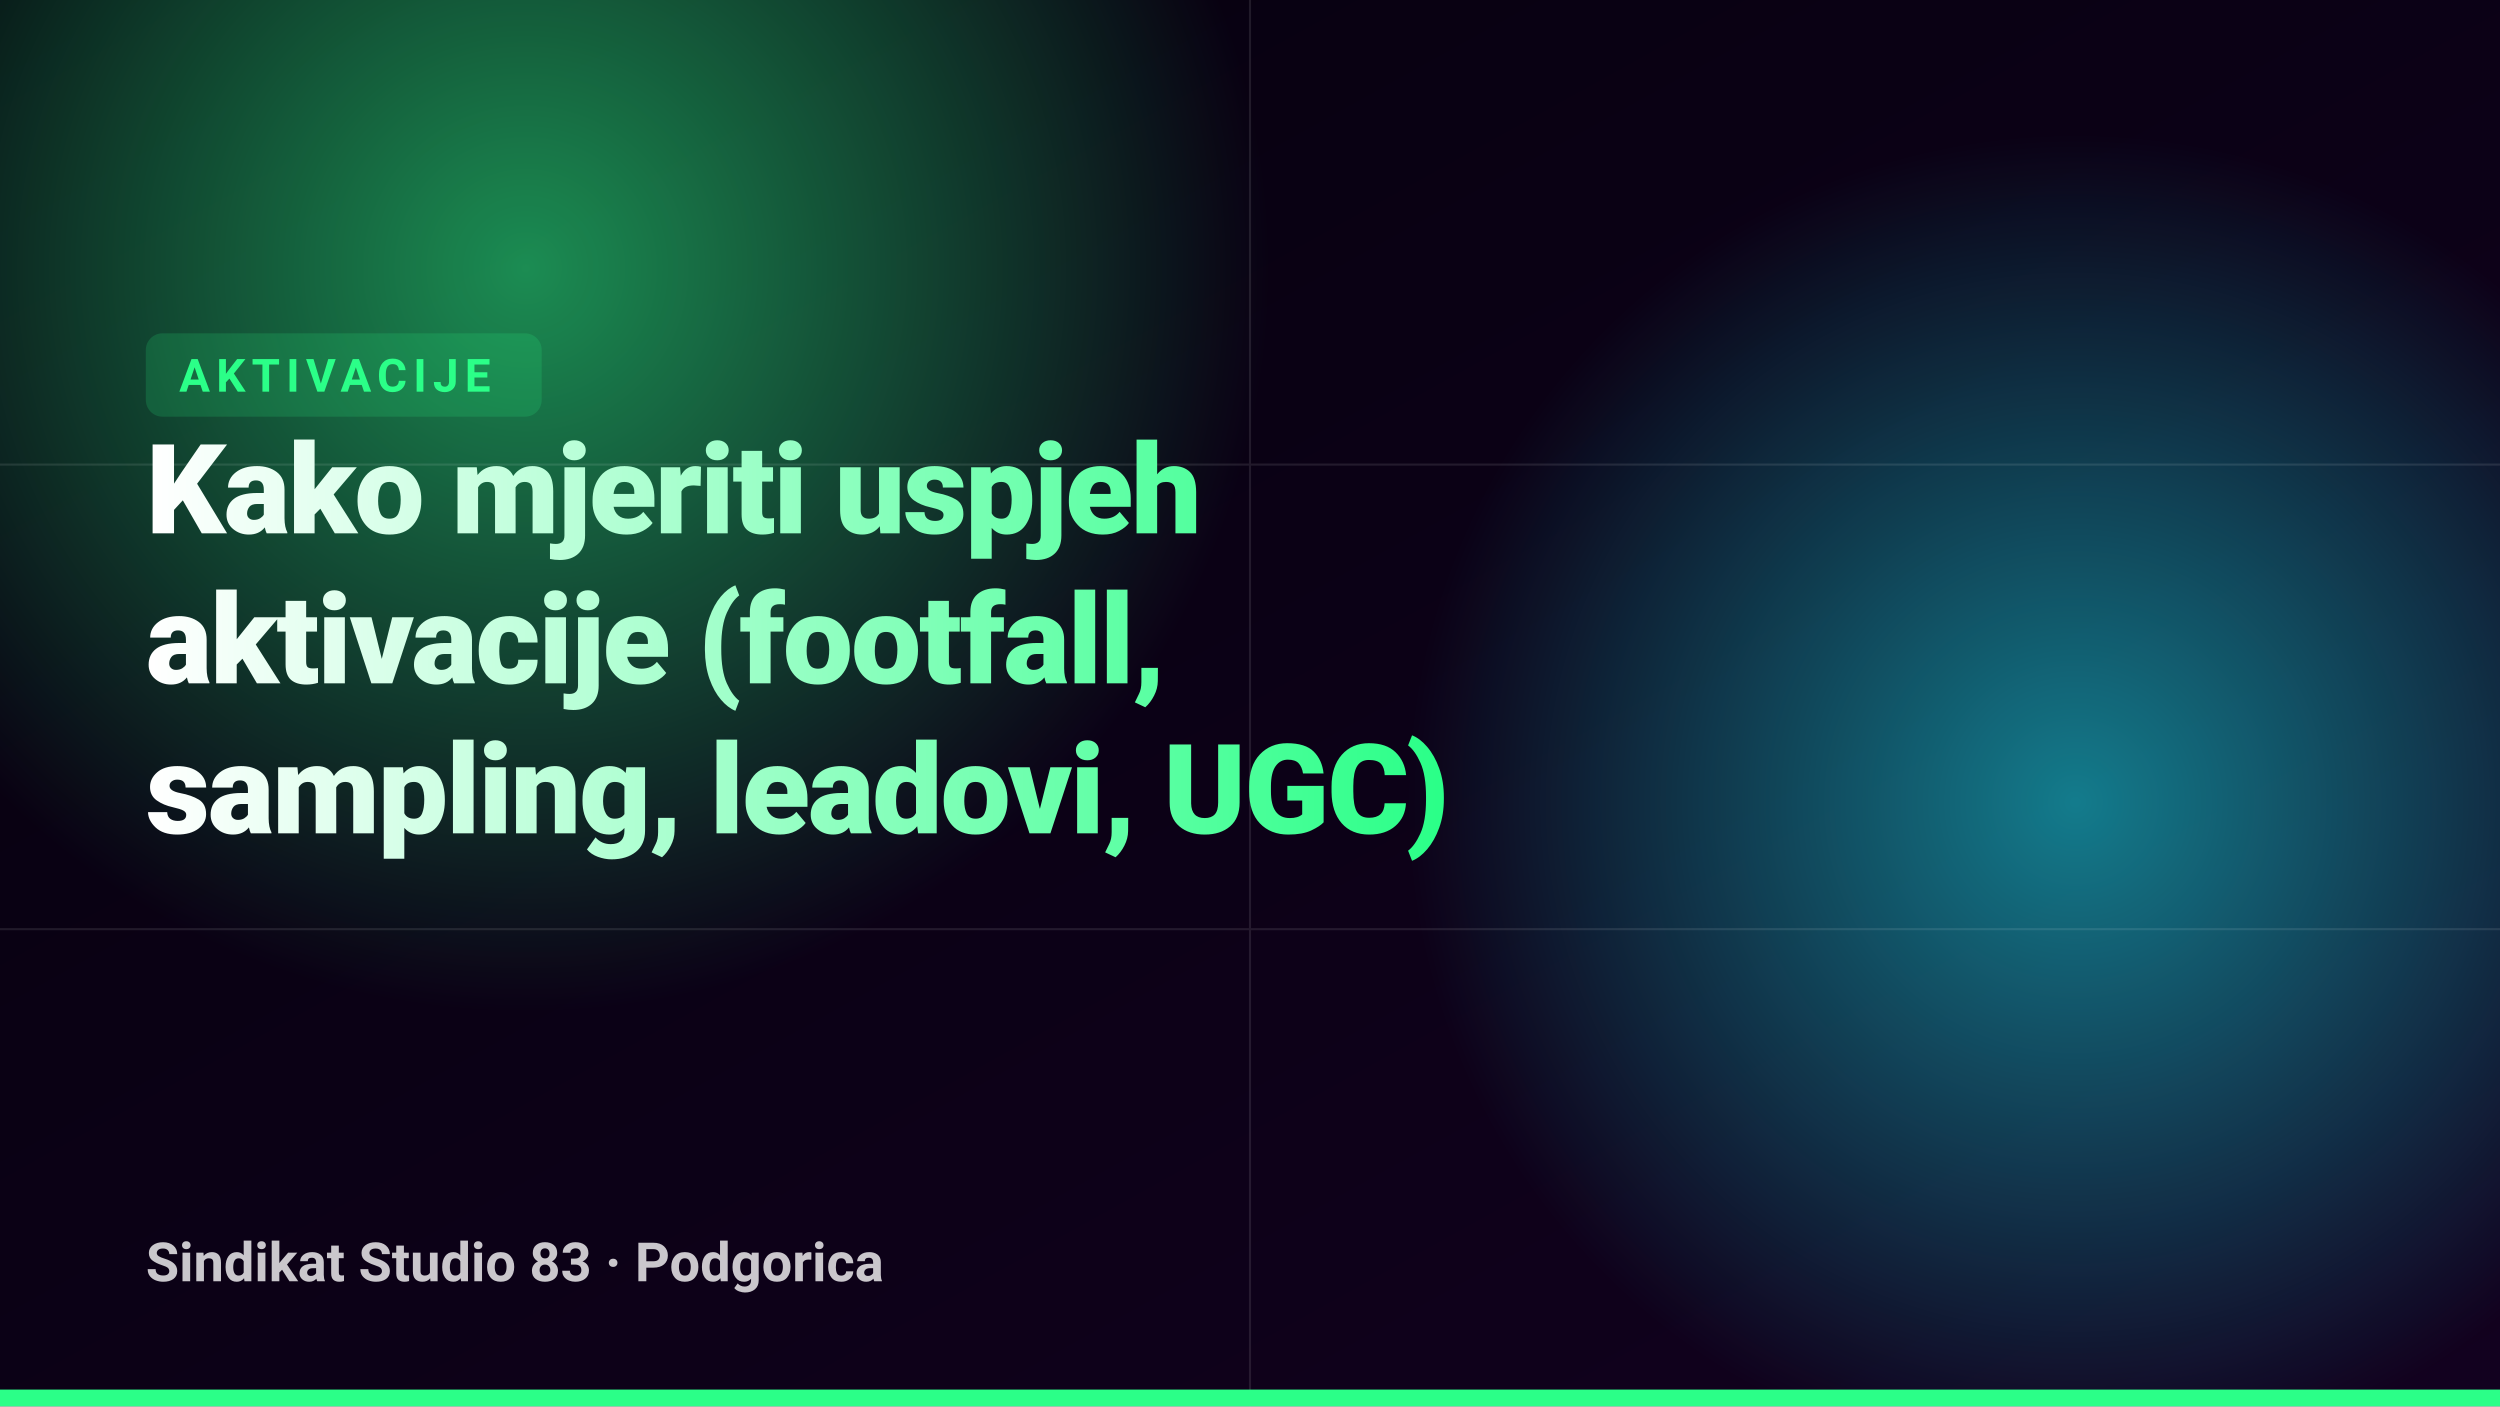
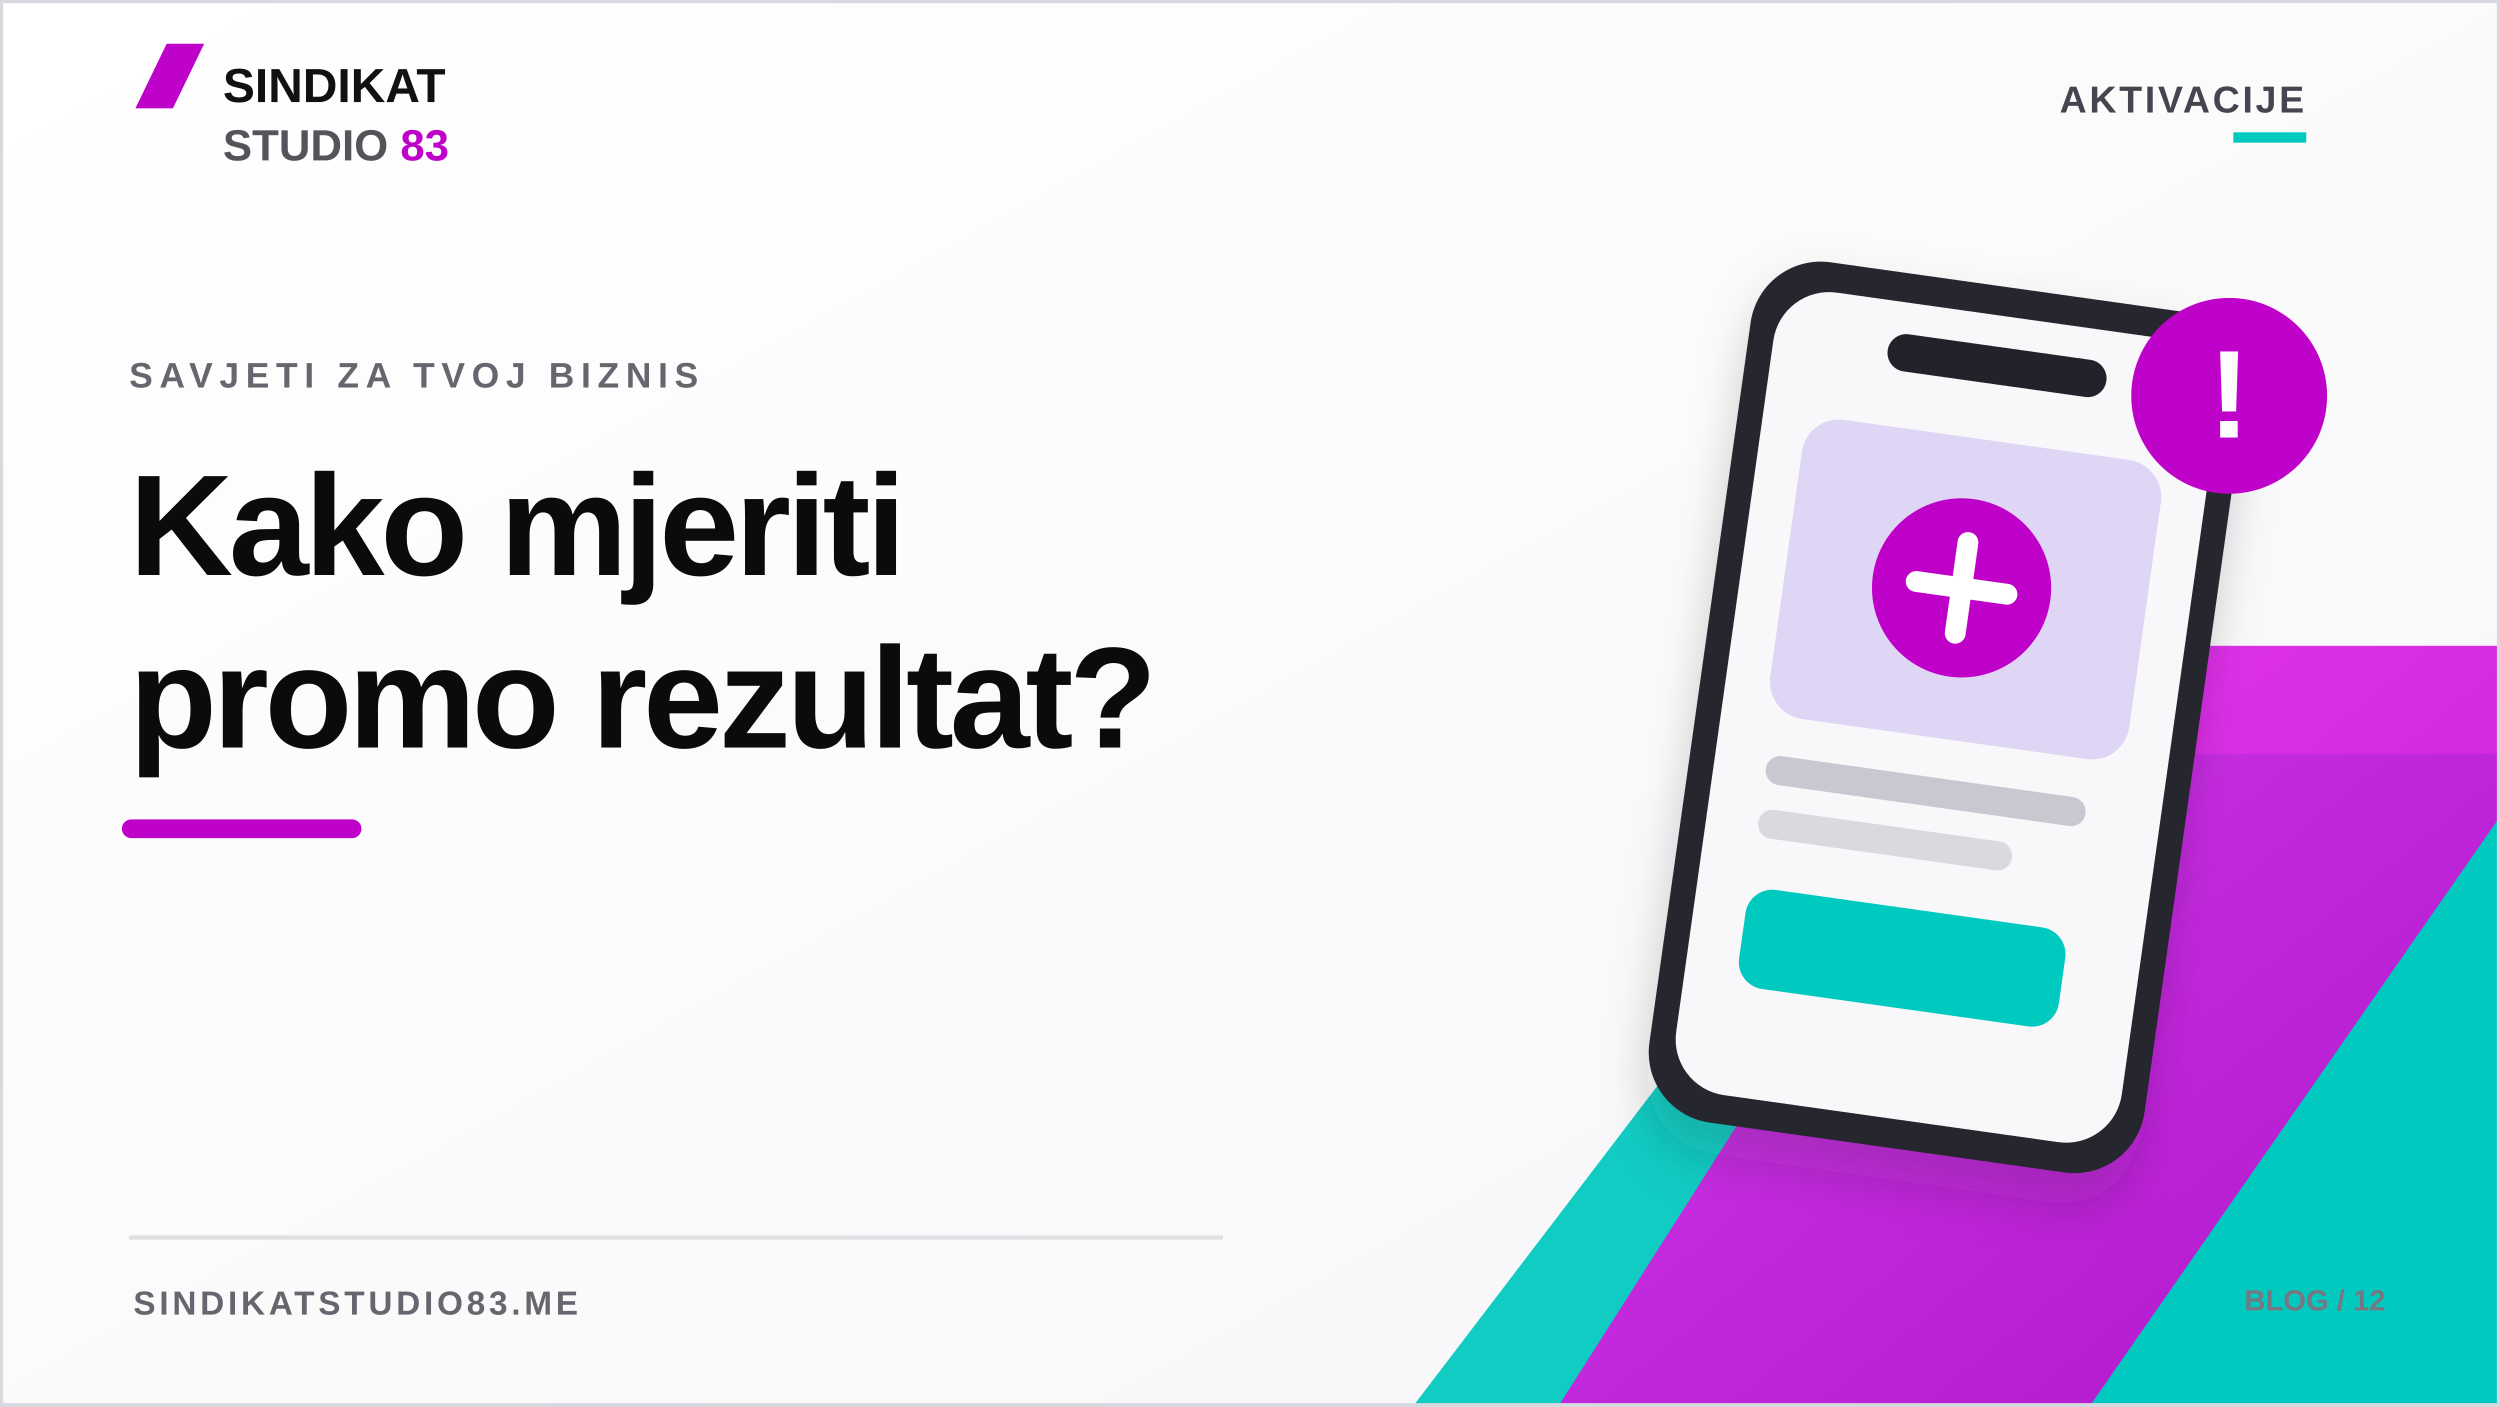
- <svg xmlns="http://www.w3.org/2000/svg" viewBox="0 0 1200 675" width="1200" height="675" role="img" aria-label="Kako mjeriti uspjeh aktivacije (footfall, sampling, leadovi, UGC)">
+ <svg xmlns="http://www.w3.org/2000/svg" width="1200" height="675" viewBox="0 0 1200 675" role="img" aria-label="Kako mjeriti promo rezultat? - Sindikat Studio 83">
  <defs>
-     <linearGradient id="bg" x1="0" y1="0" x2="1" y2="1">
-       <stop offset="0" stop-color="#05010D" />
-       <stop offset="1" stop-color="#12011F" />
+     <linearGradient id="paper" x1="0" y1="0" x2="1" y2="1">
+       <stop stop-color="#FFFFFF" />
+       <stop offset="1" stop-color="#F6F6F8" />
    </linearGradient>
-     <radialGradient id="g1" cx="50%" cy="50%" r="50%">
-       <stop offset="0" stop-color="#2BFF88" stop-opacity="0.55" />
-       <stop offset="1" stop-color="#2BFF88" stop-opacity="0" />
-     </radialGradient>
-     <radialGradient id="g2" cx="50%" cy="50%" r="50%">
-       <stop offset="0" stop-color="#18F5FF" stop-opacity="0.5" />
-       <stop offset="1" stop-color="#18F5FF" stop-opacity="0" />
-     </radialGradient>
-     <linearGradient id="txt" x1="0" y1="0" x2="1" y2="0">
-       <stop offset="0" stop-color="#FFFFFF" />
-       <stop offset="1" stop-color="#2BFF88" />
+     <linearGradient id="violet" x1="0" x2="1" y1="0" y2="1">
+       <stop stop-color="#E92AF4" />
+       <stop offset="1" stop-color="#BF02C9" />
    </linearGradient>
+     <filter id="shadow" x="-30%" y="-30%" width="170%" height="180%">
+       <feDropShadow dx="0" dy="15" stdDeviation="12" flood-color="#23212A" flood-opacity=".18" />
+     </filter>
  </defs>
-   <rect width="1200" height="675" fill="url(#bg)" />
-   <circle cx="252" cy="128" r="360" fill="url(#g1)" />
-   <circle cx="996" cy="385" r="320" fill="url(#g2)" />
-   <g opacity="0.10" stroke="#FFFFFF" stroke-width="1">
-     <line x1="0" y1="223" x2="1200" y2="223" />
-     <line x1="0" y1="446" x2="1200" y2="446" />
-     <line x1="600" y1="0" x2="600" y2="675" />
+   <rect width="1200" height="675" fill="url(#paper)" />
+   <path d="M679 674L917 362H1200V675Z" fill="#02C9BF" opacity=".94" />
+   <path d="M748 675L980 310H1200V675Z" fill="url(#violet)" opacity=".9" />
+   <path d="M1003 675L1200 392V675Z" fill="#02C9BF" />
+   <path d="M0 0H1200V675H0Z" fill="none" stroke="#D8D9DF" stroke-width="3" />
+   <path d="M65 52l15-31h18L83 52Z" fill="#BF02C9" />
+   <text x="107" y="49" font-family="Arial,Helvetica,sans-serif" font-size="23" font-weight="900" fill="#111114">SINDIKAT</text>
+   <text x="107" y="77" font-family="Arial,Helvetica,sans-serif" font-size="21" font-weight="900" fill="#54545A">STUDIO <tspan fill="#BF02C9">83</tspan>
+   </text>
+   <text x="1106" y="54" text-anchor="end" font-family="Arial,Helvetica,sans-serif" font-size="18" font-weight="900" fill="#454550" letter-spacing="1.3">AKTIVACIJE</text>
+   <path d="M1072 66h35" stroke="#02C9BF" stroke-width="5" />
+   <text x="62" y="186" font-family="Arial,Helvetica,sans-serif" font-size="17" font-weight="800" letter-spacing="3.2" fill="#66666F">SAVJETI ZA TVOJ BIZNIS</text>
+   <text x="62" y="276" fill="#0B0B0D" font-size="69" font-family="Arial,Helvetica,sans-serif" font-weight="900" letter-spacing="-2">Kako mjeriti</text>
+   <text x="62" y="358.8" fill="#0B0B0D" font-size="69" font-family="Arial,Helvetica,sans-serif" font-weight="900" letter-spacing="-2">promo rezultat?</text>
+   <path d="M63 397.8h106" stroke="#BF02C9" stroke-width="9" stroke-linecap="round" />
+   <path d="M62 594h525" stroke="#E0E0E4" stroke-width="2" />
+   <text x="64" y="631" font-family="Arial,Helvetica,sans-serif" font-size="16" fill="#66666F" font-weight="800" letter-spacing="1.8">SINDIKATSTUDIO83.ME</text>
+   <text x="1145" y="629" text-anchor="end" font-family="Arial,Helvetica,sans-serif" font-size="14" fill="#777782" font-weight="800">BLOG / 12</text>
+   <g transform="rotate(8 937 329)" filter="url(#shadow)">
+     <rect x="817" y="136" width="240" height="417" rx="34" fill="#27262E" />
+     <rect x="829" y="150" width="216" height="389" rx="27" fill="#F8F8FB" />
+     <rect x="884" y="165" width="106" height="18" rx="9" fill="#23232A" />
+     <rect x="850" y="210" width="174" height="145" rx="18" fill="#DED6F4" />
+     <circle cx="935" cy="282" r="43" fill="#BF02C9" />
+     <path d="M913 282h44M935 260v44" stroke="#fff" stroke-width="10" stroke-linecap="round" />
+     <rect x="854" y="374" width="155" height="14" rx="7" fill="#C7C8D0" />
+     <rect x="854" y="400" width="123" height="14" rx="7" fill="#D9D9E0" />
+     <rect x="854" y="438" width="155" height="48" rx="13" fill="#02C9BF" />
  </g>
-   <g font-family="'Segoe UI', system-ui, -apple-system, Roboto, Arial, sans-serif">
-     <rect x="70" y="160" rx="8" ry="8" width="190" height="40" fill="#2BFF88" opacity="0.16" />
-     <text x="86" y="188" fill="#2BFF88" font-size="22" font-weight="700" letter-spacing="3">AKTIVACIJE</text>
-     <text fill="url(#txt)" font-size="60" font-weight="800" letter-spacing="-1">
-       <tspan x="70" y="256">Kako mjeriti uspjeh</tspan>
-       <tspan x="70" y="328">aktivacije (footfall,</tspan>
-       <tspan x="70" y="400">sampling, leadovi, UGC)</tspan>
-     </text>
-     <text x="70" y="615" fill="rgba(255,255,255,.78)" font-size="26" font-weight="600">Sindikat Studio 83 · Podgorica</text>
-   </g>
-   <rect x="0" y="667" width="1200" height="8" fill="#2BFF88" />
+   <circle cx="1070" cy="190" r="47" fill="#BF02C9" />
+   <text x="1070" y="210" text-anchor="middle" fill="#fff" font-family="Arial" font-size="60" font-weight="900">!</text>
</svg>
